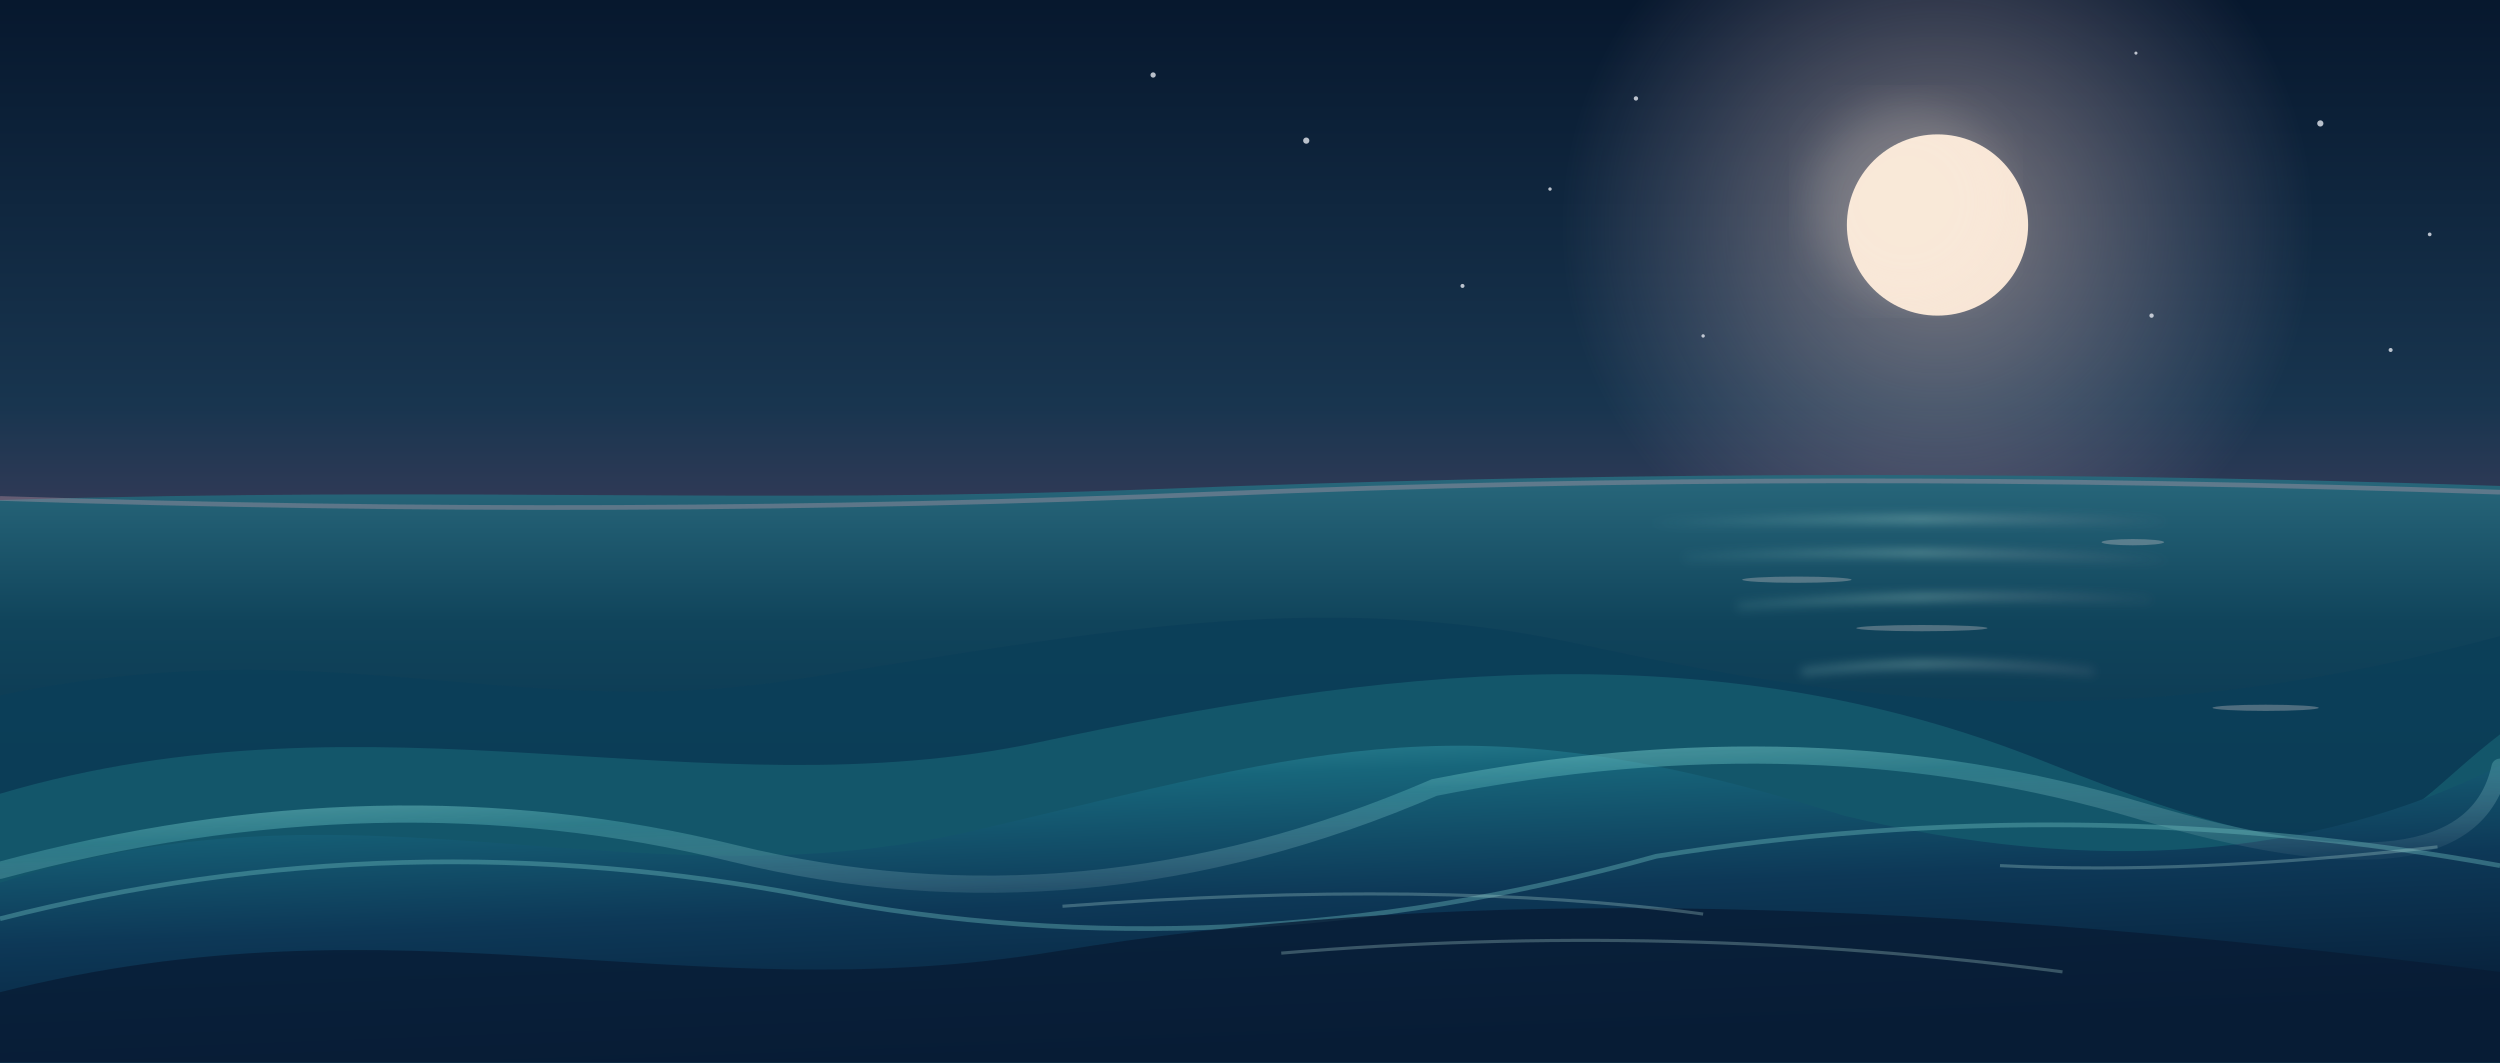
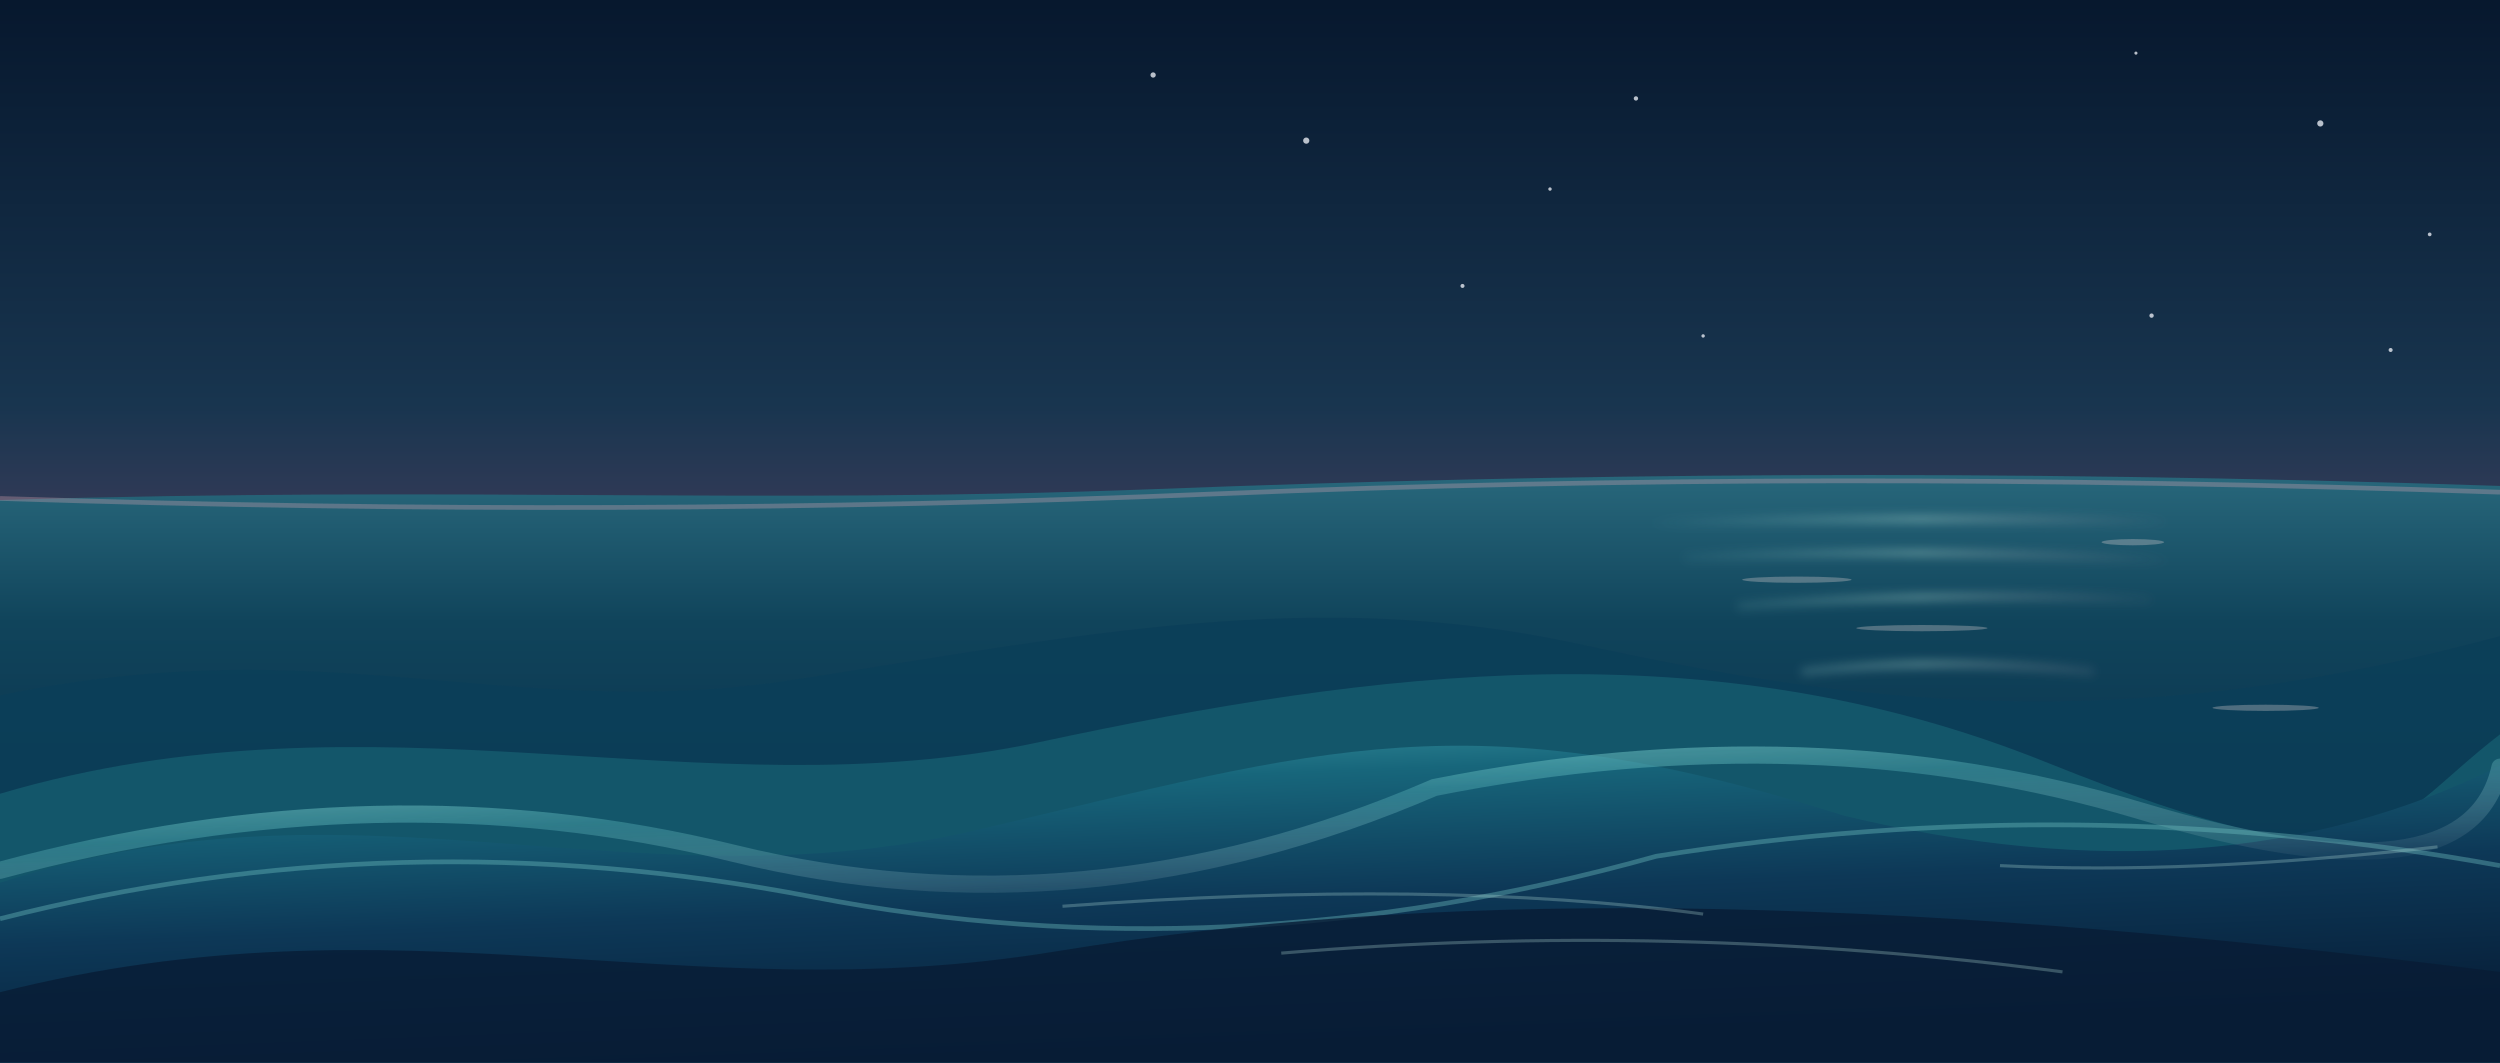
- <svg xmlns="http://www.w3.org/2000/svg" viewBox="0 0 1600 680" role="img" aria-label="Moonlit ocean with turquoise waves and rose-gold twilight">
+ <svg xmlns="http://www.w3.org/2000/svg" viewBox="0 0 1600 680" role="img" aria-label="Twilight ocean with teal waves and pink-violet horizon">
  <defs>
    <linearGradient id="sky" x2="0" y2="1">
      <stop stop-color="#07182e" />
      <stop offset=".38" stop-color="#18354f" />
      <stop offset=".68" stop-color="#654567" />
      <stop offset=".88" stop-color="#b4758e" />
      <stop offset="1" stop-color="#225a71" />
    </linearGradient>
    <linearGradient id="water" x2="0" y2="1">
      <stop stop-color="#28677b" />
      <stop offset=".25" stop-color="#10445b" />
      <stop offset=".7" stop-color="#092d49" />
      <stop offset="1" stop-color="#061b35" />
    </linearGradient>
    <linearGradient id="wave" x1="0" y1="0" x2=".3" y2="1">
      <stop stop-color="#3d98a3" />
      <stop offset=".22" stop-color="#17667b" />
      <stop offset=".58" stop-color="#0d3857" />
      <stop offset="1" stop-color="#071f39" />
    </linearGradient>
    <linearGradient id="crest" x2=".8" y2="1">
      <stop stop-color="#9ce3d9" stop-opacity=".9" />
      <stop offset=".45" stop-color="#57b3b9" stop-opacity=".45" />
      <stop offset="1" stop-color="#ffffff" stop-opacity="0" />
    </linearGradient>
-     <radialGradient id="moonGlow">
-       <stop stop-color="#fce8d5" stop-opacity=".7" />
-       <stop offset=".25" stop-color="#f8d5ce" stop-opacity=".35" />
-       <stop offset="1" stop-color="#dfbed4" stop-opacity="0" />
-     </radialGradient>
    <linearGradient id="shine" x2="1" y2="0">
      <stop stop-color="#9dddd9" stop-opacity="0" />
      <stop offset=".52" stop-color="#c4eddf" stop-opacity=".8" />
      <stop offset="1" stop-color="#e6aab6" stop-opacity="0" />
    </linearGradient>
    <filter id="blur">
      <feGaussianBlur stdDeviation="13" />
    </filter>
    <filter id="soft">
      <feGaussianBlur stdDeviation="3" />
    </filter>
  </defs>
  <rect width="1600" height="680" fill="url(#sky)" />
-   <ellipse cx="1240" cy="145" rx="240" ry="240" fill="url(#moonGlow)" />
-   <circle cx="1240" cy="144" r="58" fill="#f8e6d6" />
-   <circle cx="1220" cy="129" r="62" fill="#fff5e7" opacity=".15" filter="url(#blur)" />
  <g fill="#e5e8f0" opacity=".8">
    <circle cx="836" cy="90" r="2" />
    <circle cx="1047" cy="63" r="1.4" />
    <circle cx="1485" cy="79" r="2" />
    <circle cx="1555" cy="150" r="1.2" />
    <circle cx="936" cy="183" r="1.3" />
    <circle cx="1367" cy="34" r="1" />
    <circle cx="738" cy="48" r="1.7" />
    <circle cx="1090" cy="215" r="1.1" />
    <circle cx="1530" cy="224" r="1.3" />
    <circle cx="992" cy="121" r="1.1" />
    <circle cx="1377" cy="202" r="1.4" />
  </g>
  <path d="M0 320 C300 311 480 323 740 313 S1270 300 1600 311 L1600 680 0 680Z" fill="url(#water)" />
  <path d="M0 319 Q400 332 780 316 T1600 315" fill="none" stroke="#e5abb8" stroke-opacity=".3" stroke-width="3" />
  <path d="M1055 335 Q1218 330 1387 334 M1078 357 Q1230 350 1390 359 M1112 388 Q1241 378 1377 384 M1153 430 Q1241 420 1340 430" stroke="url(#shine)" stroke-width="5" fill="none" opacity=".42" filter="url(#soft)" />
  <path d="M0 445 C210 401 327 463 508 435 S840 375 1010 412 S1355 474 1600 407 L1600 680 0 680Z" fill="#0b3e58" opacity=".85" />
  <path d="M0 508 C240 437 450 521 665 475 S1094 401 1310 488 S1522 530 1600 470 L1600 680 0 680Z" fill="#13566a" />
  <path d="M0 565 C230 490 405 583 626 531 S940 446 1180 522 Q1420 580 1600 490 L1600 680 0 680Z" fill="url(#wave)" />
  <path d="M0 557 Q245 491 469 546 T918 504 Q1160 456 1370 519 T1600 491" fill="none" stroke="url(#crest)" stroke-width="11" stroke-linecap="round" opacity=".86" />
  <path d="M0 588 Q255 523 520 574 T1060 548 Q1330 505 1600 554" stroke="#73c2c4" stroke-width="3" stroke-opacity=".38" fill="none" />
  <path d="M0 635 C257 570 437 648 675 609 S1186 570 1600 622 L1600 680H0Z" fill="#071c35" opacity=".8" />
  <path d="M680 580 Q920 562 1090 585 M820 610 Q1070 589 1320 622 M1280 554 Q1400 560 1560 542" stroke="#b6e3db" stroke-width="2" opacity=".28" fill="none" />
  <g fill="#ecdbd9" opacity=".3">
    <ellipse cx="1365" cy="347" rx="20" ry="2" />
    <ellipse cx="1150" cy="371" rx="35" ry="2" />
    <ellipse cx="1230" cy="402" rx="42" ry="2" />
    <ellipse cx="1450" cy="453" rx="34" ry="2" />
  </g>
</svg>
